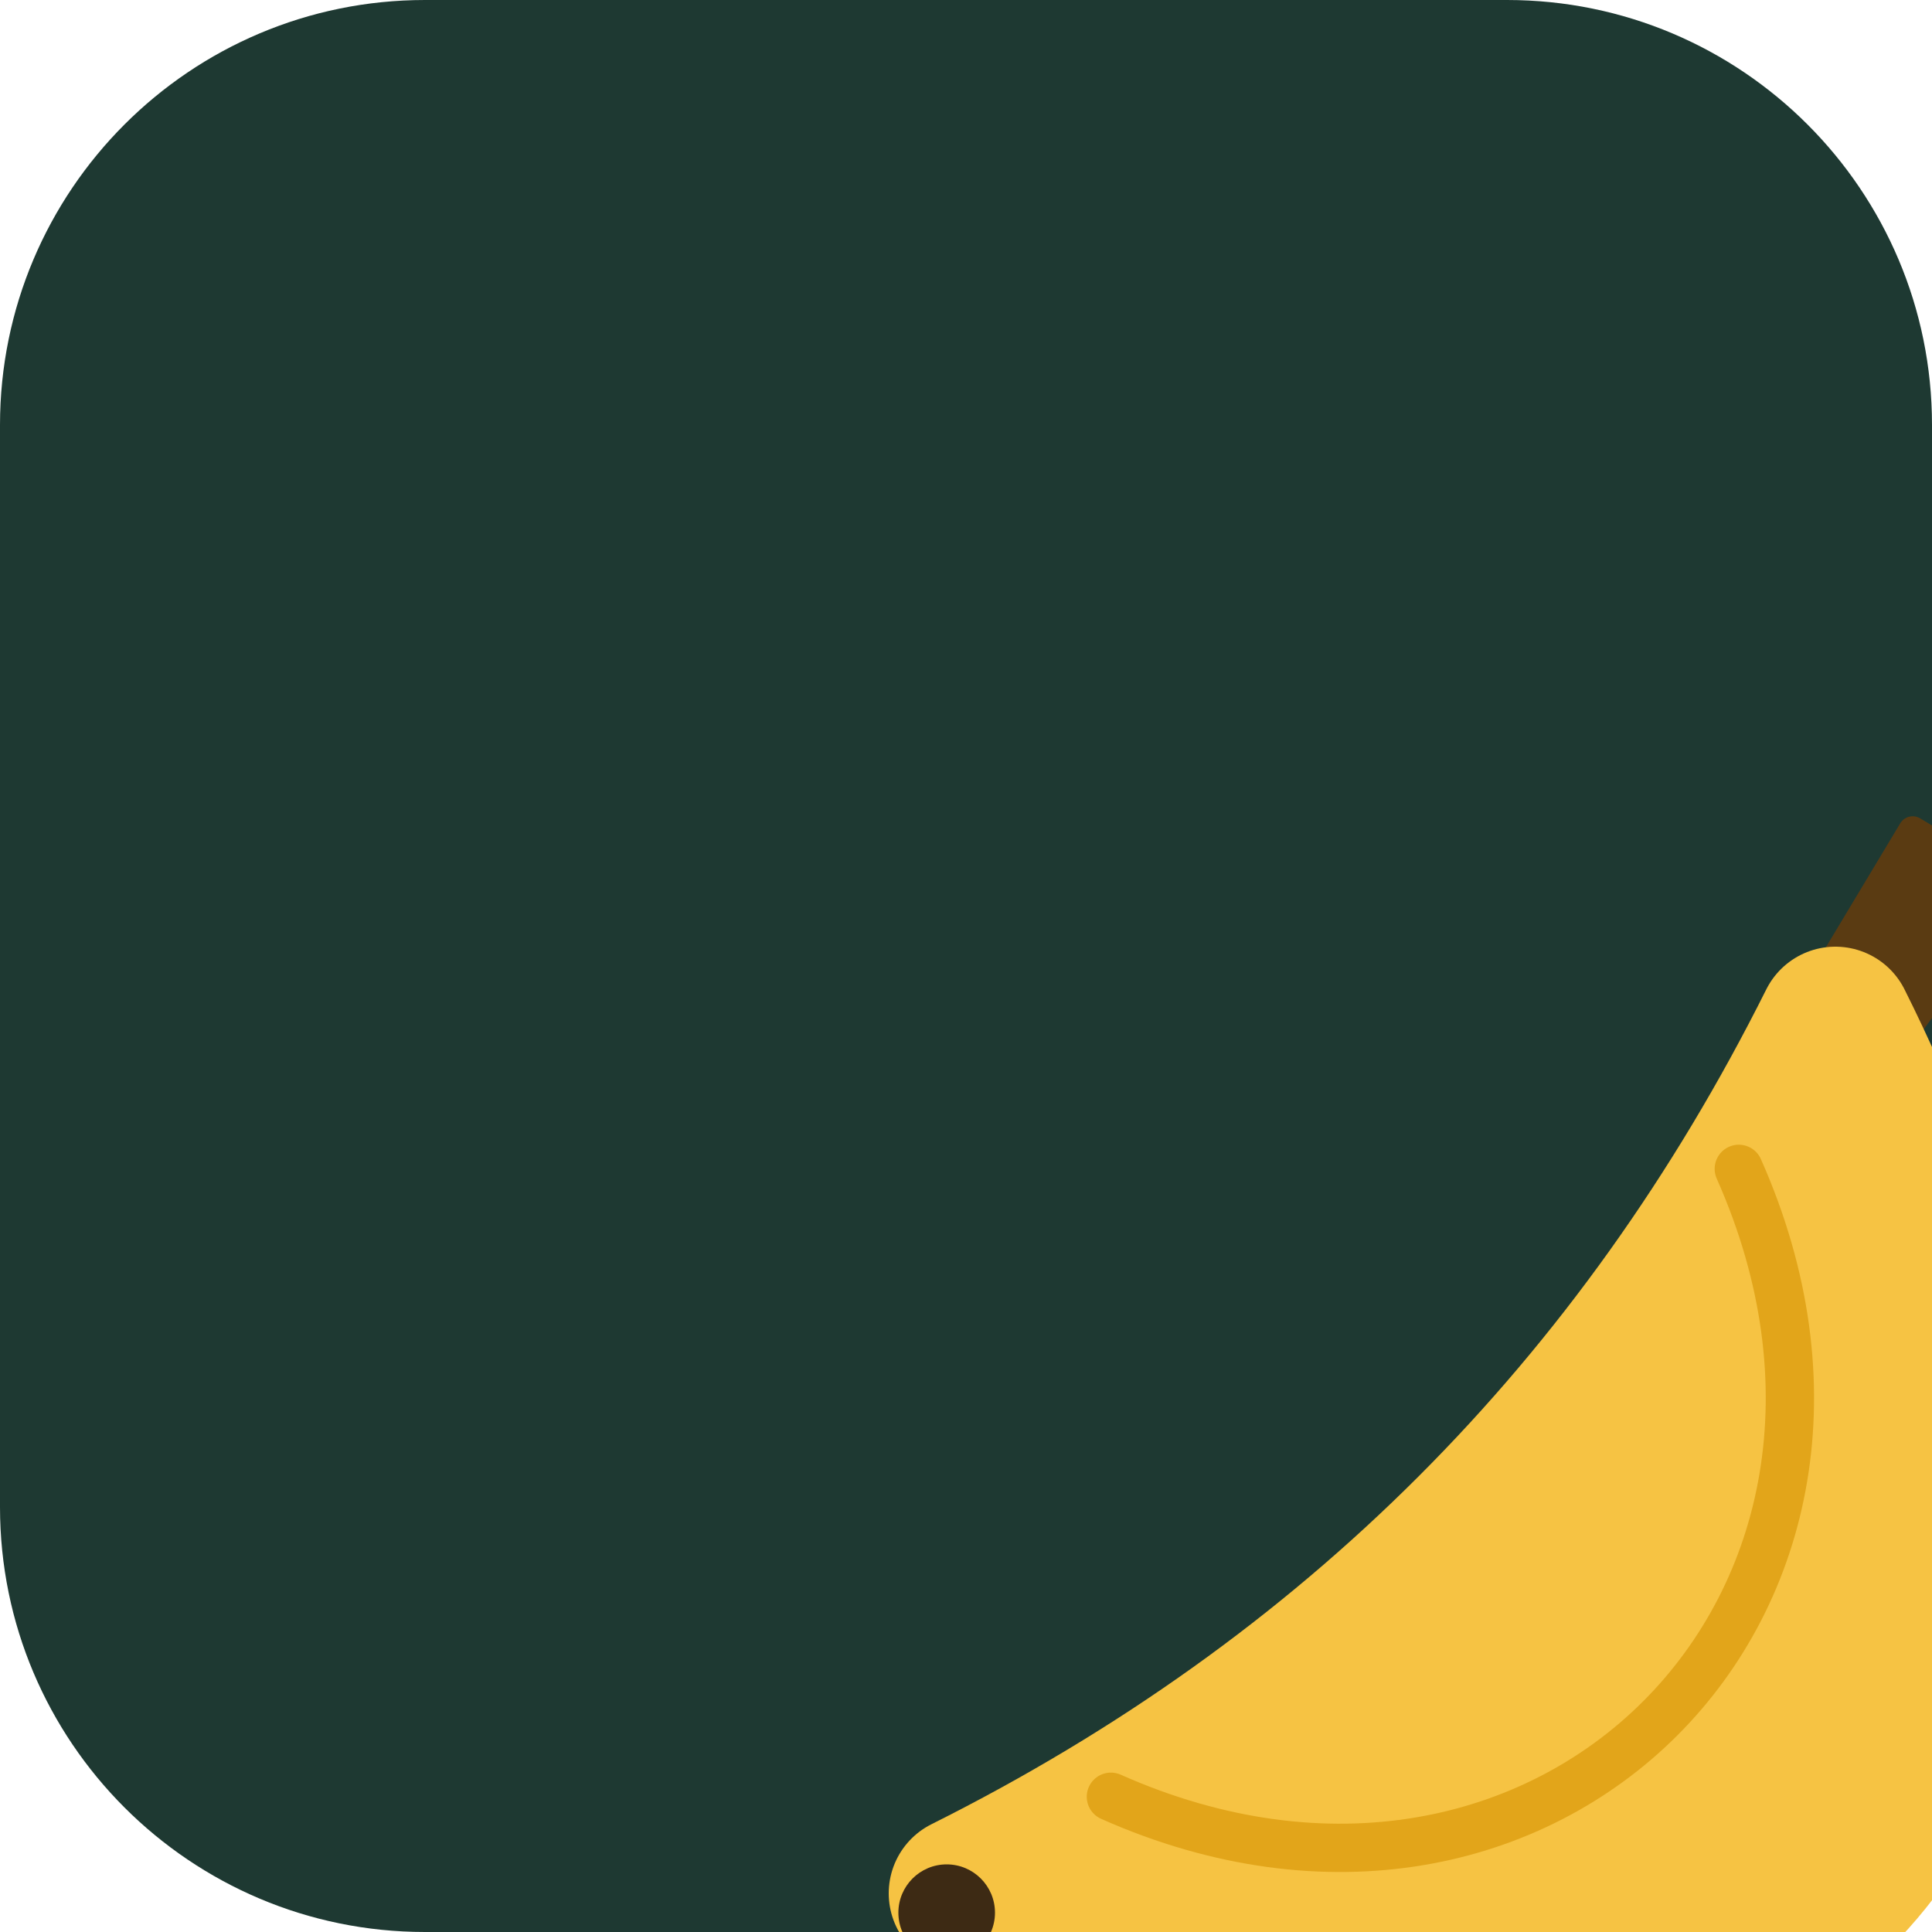
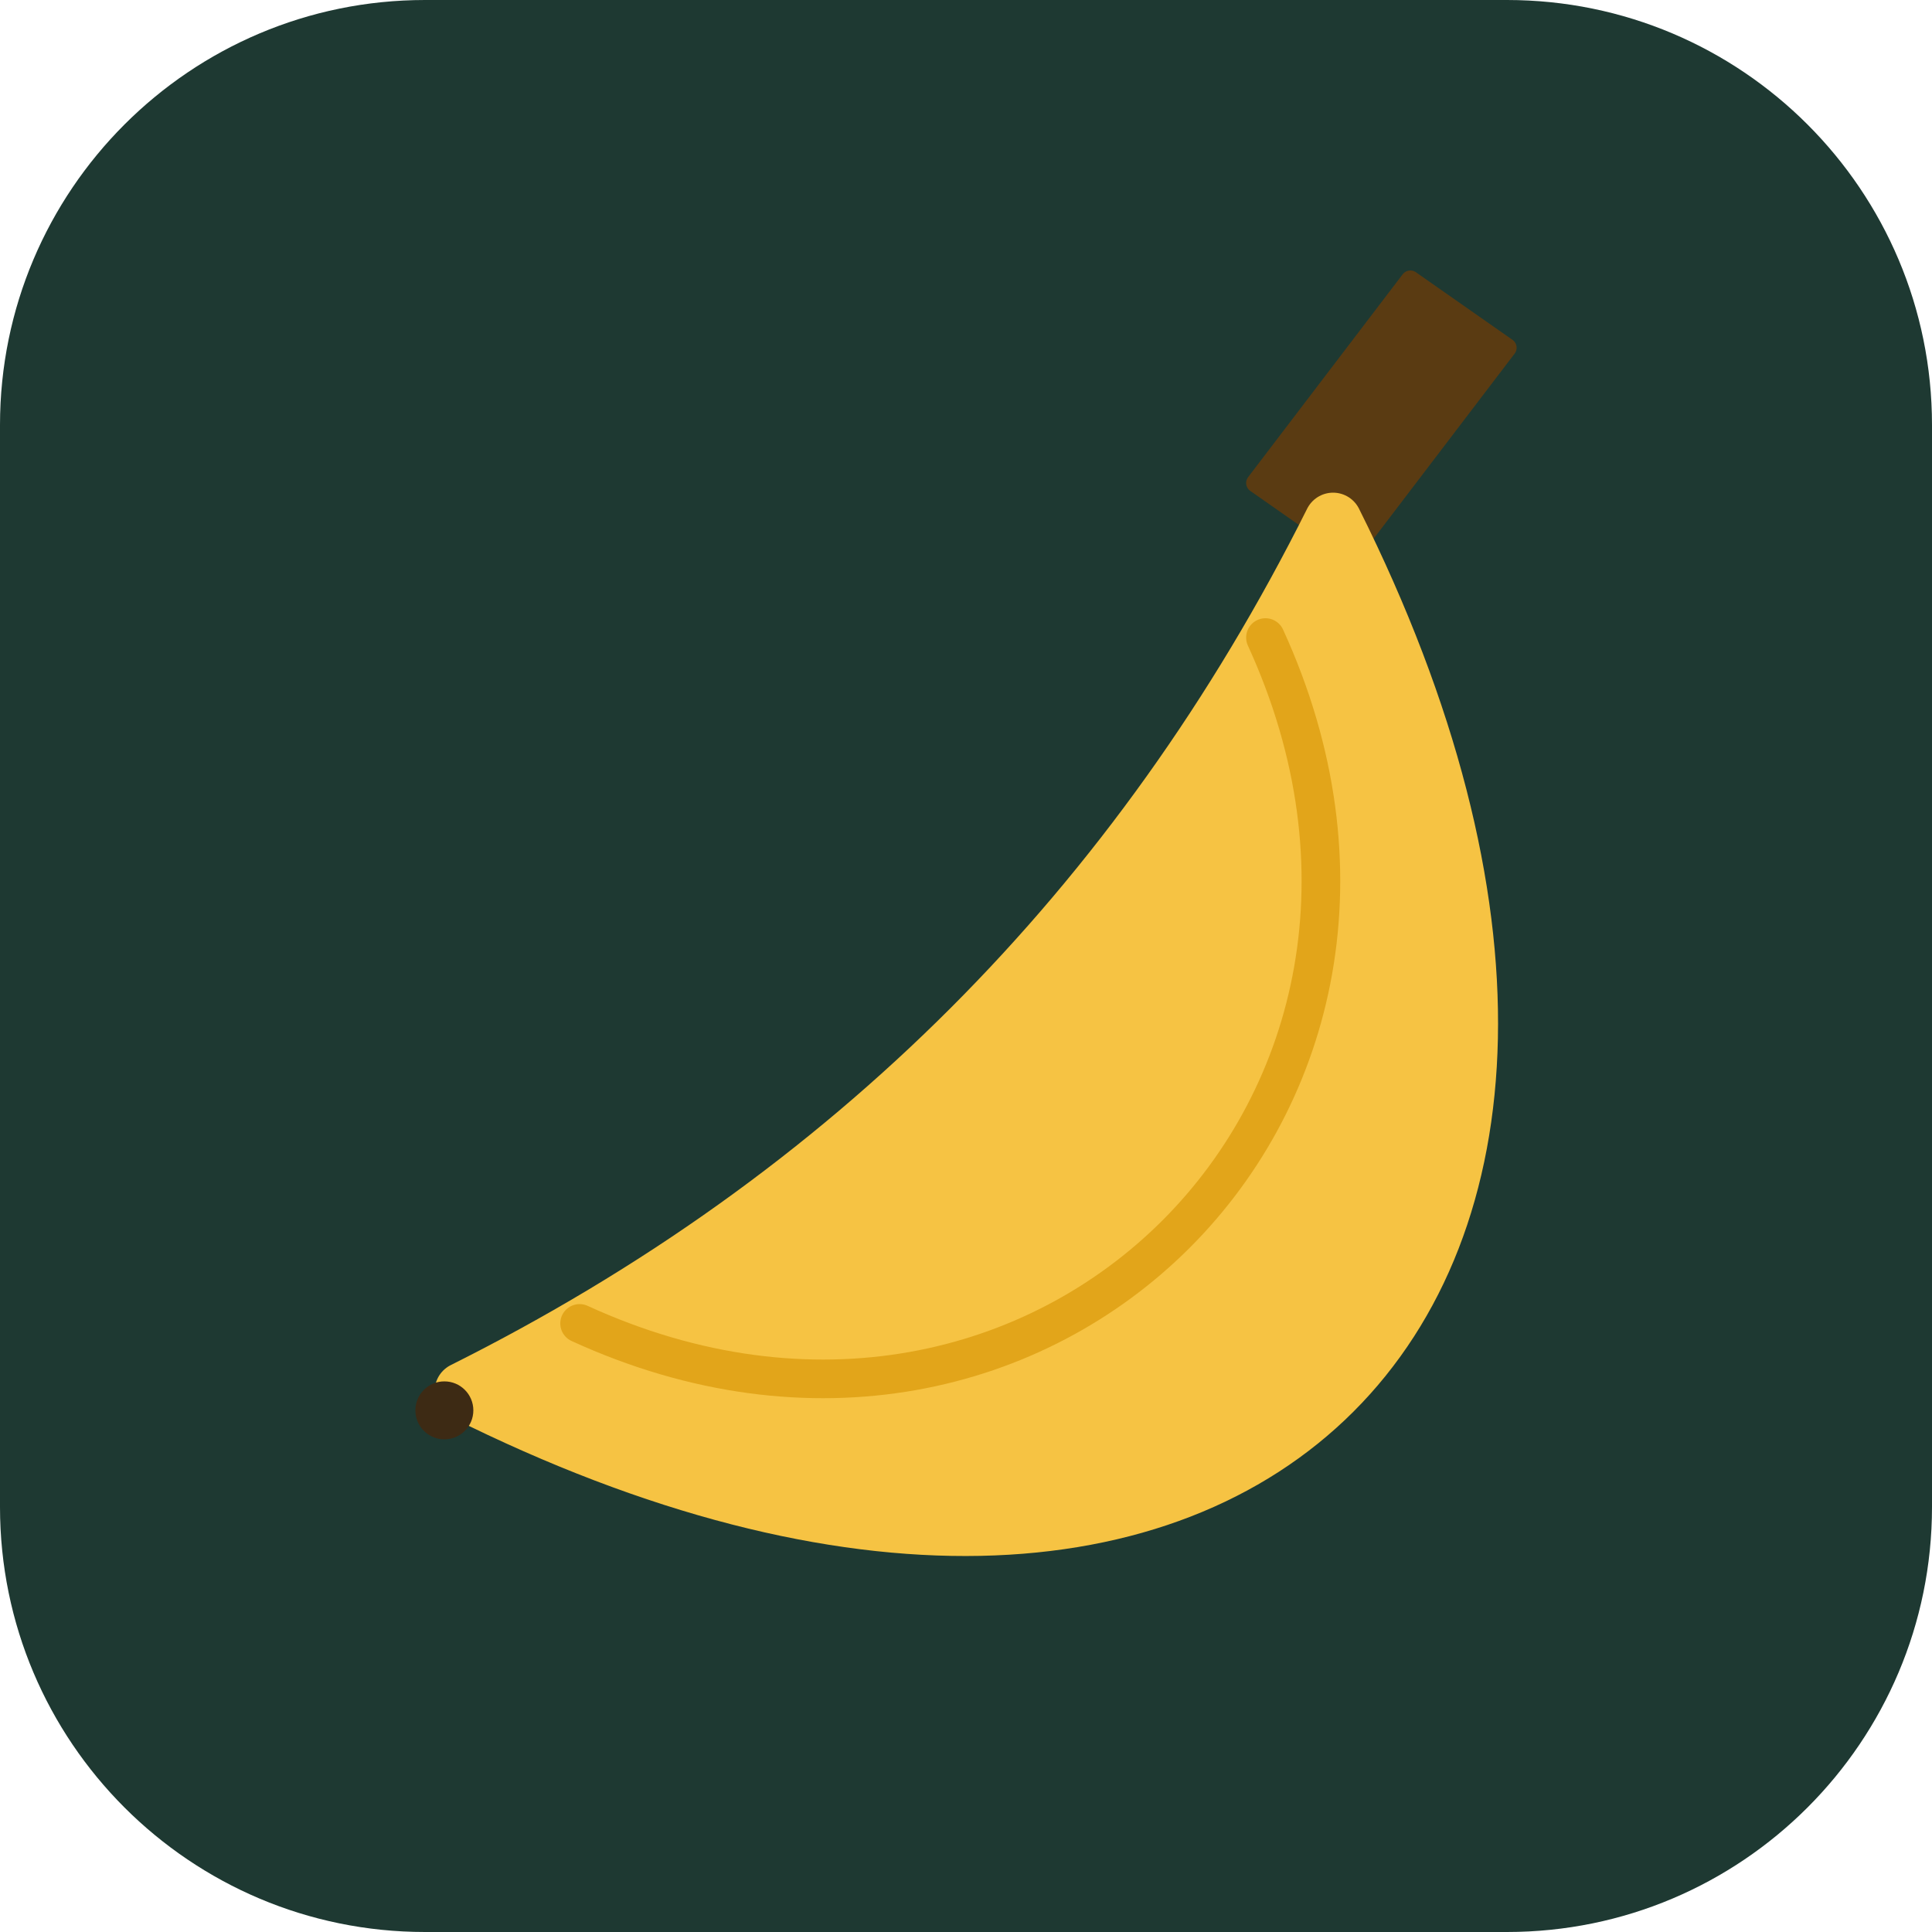
<svg xmlns="http://www.w3.org/2000/svg" viewBox="0 0 100 100">
  <rect width="100" height="100" rx="22" fill="#1e3932" />
-   <g transform="translate(26 26) scale(0.5) translate(-2 4)">
-     <path d="M 136 50 L 148 30 L 158 36 L 144 55 Z" fill="#5a3b12" stroke="#5a3b12" stroke-width="3" stroke-linejoin="round" />
-     <path d="M 50 140 C 130 180 180 130 140 50 C 120 90 90 120 50 140 Z" fill="#f6c343" stroke="#f6c343" stroke-width="16" stroke-linejoin="round" />
-     <path d="M 65 130 C 110 150 150 110 130 65" fill="none" stroke="#e2a51a" stroke-width="5" stroke-linecap="round" />
-     <circle cx="48" cy="142" r="5" fill="#3d2a14" />
+   <g transform="scale(0.5) translate(-2 4)">
+     <path d="M 132 46 L 148 25 L 158 32 L 142 53 Z" fill="#5a3b12" stroke="#5a3b12" stroke-width="2" stroke-linejoin="round" />
+     <path d="M 50 140 C 130 180 180 130 140 50 C 120 90 90 120 50 140 Z" fill="#f6c343" stroke="#f6c343" stroke-width="6" stroke-linejoin="round" />
+     <path d="M 62 133 C 110 155 155 110 133 62" fill="none" stroke="#e2a51a" stroke-width="4" stroke-linecap="round" />
+     <circle cx="48" cy="142" r="3" fill="#3d2a14" />
  </g>
</svg>
